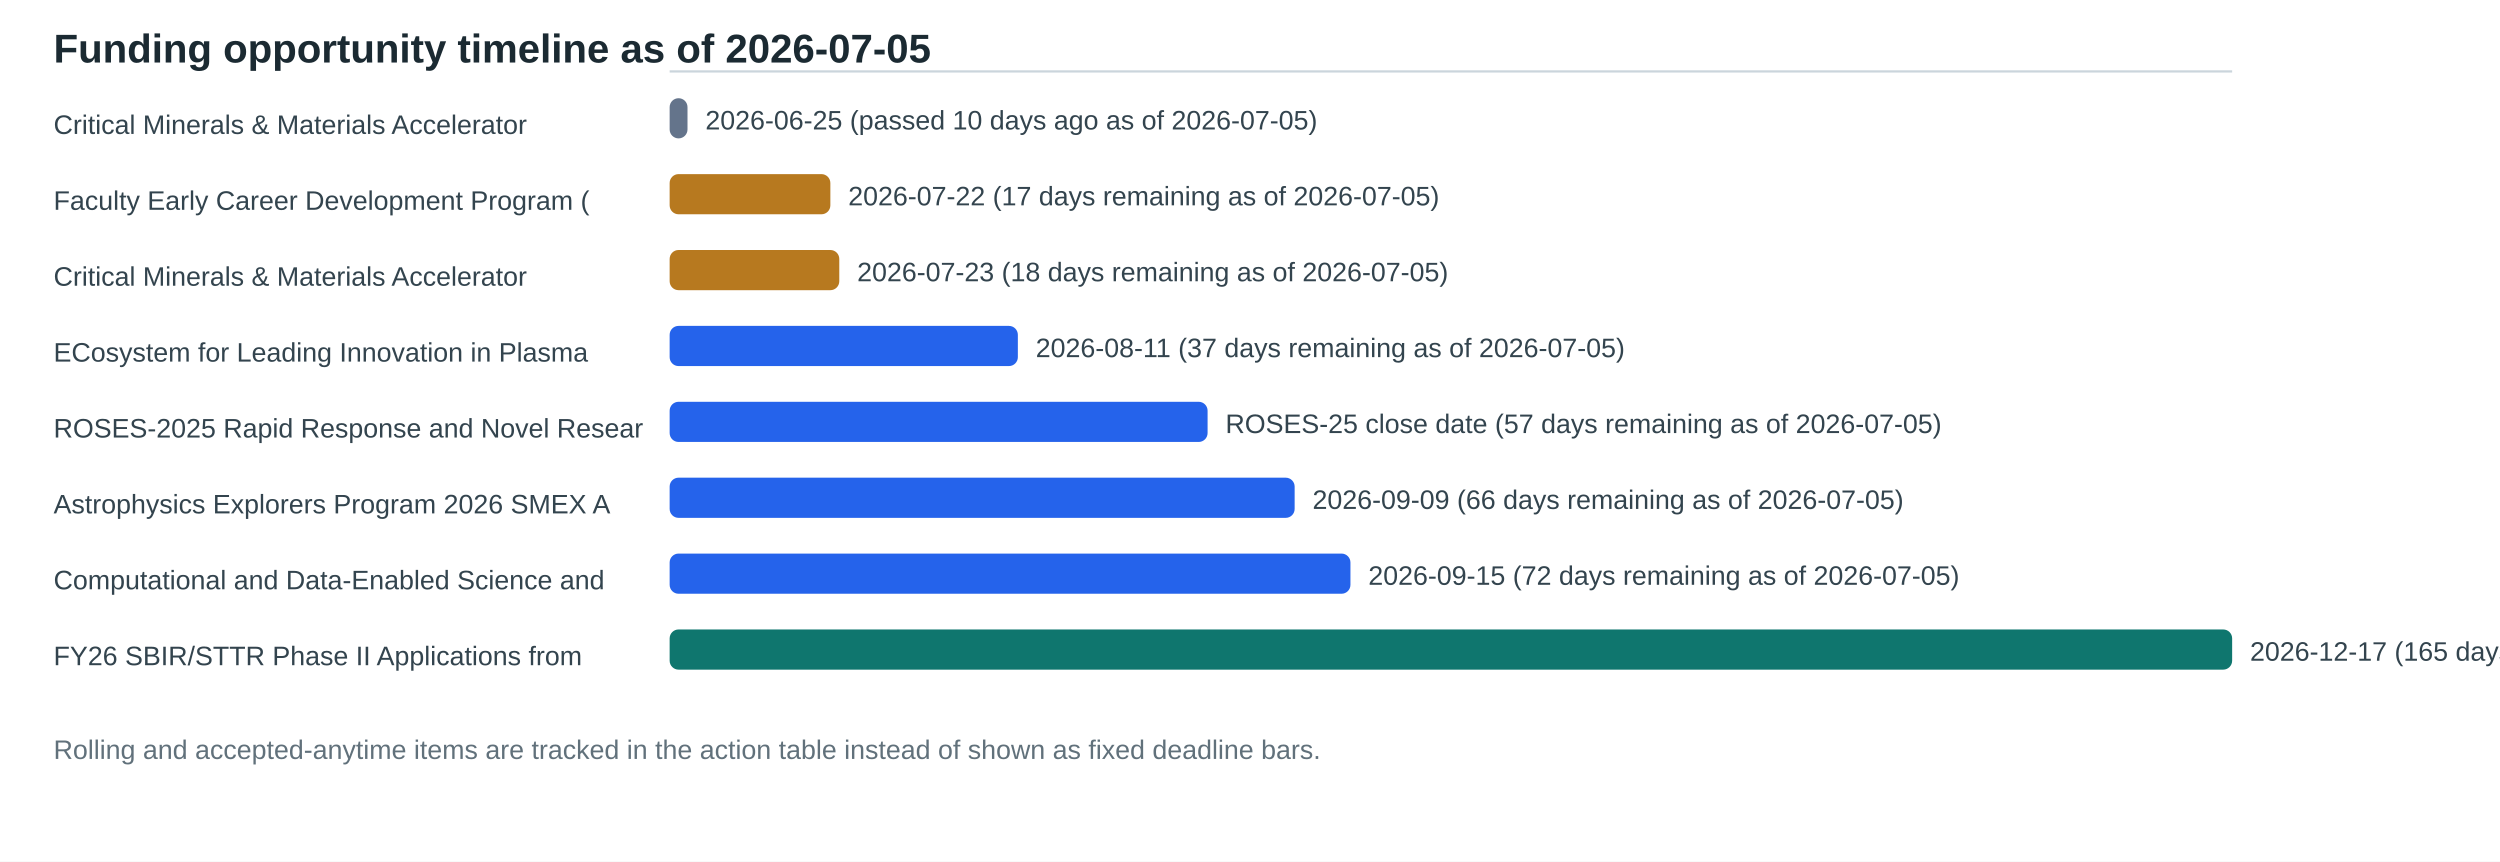
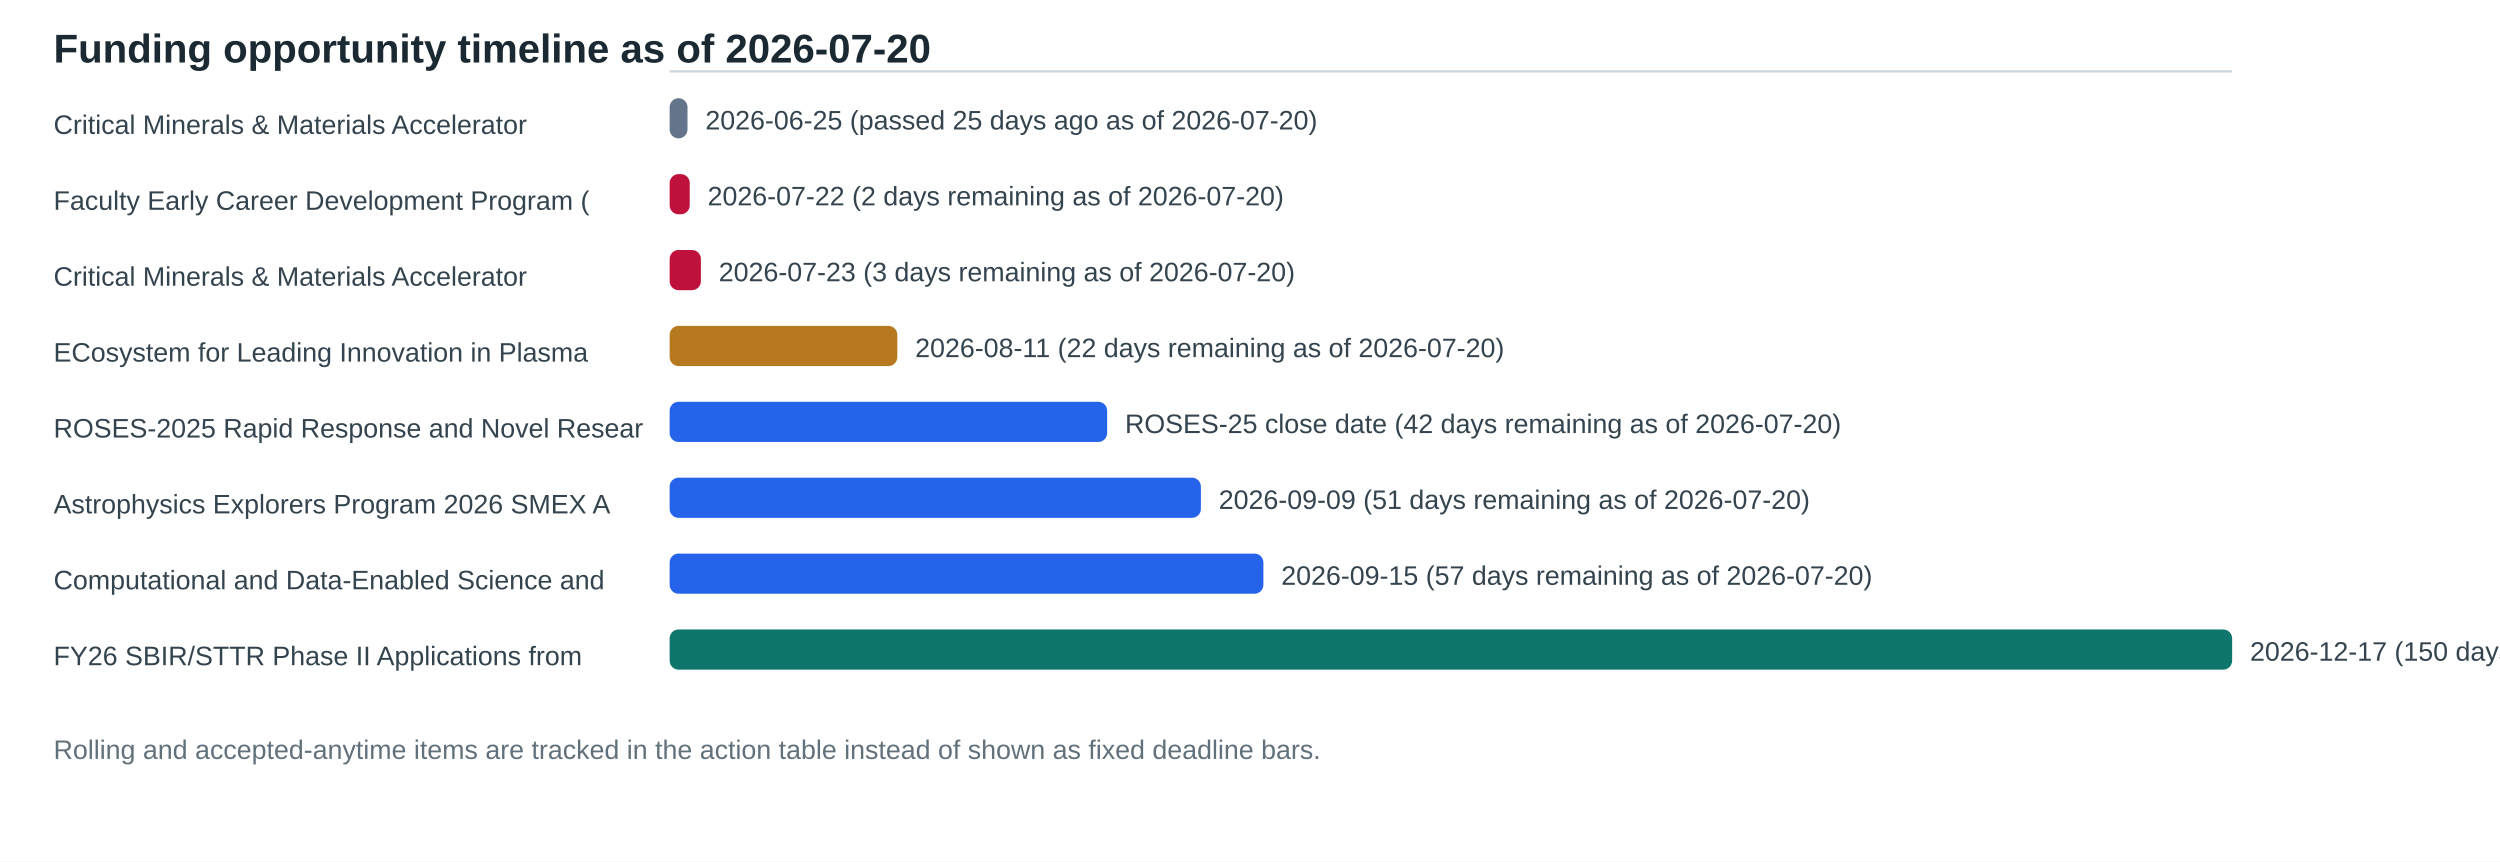
<svg xmlns="http://www.w3.org/2000/svg" width="1120" height="386" viewBox="0 0 1120 386" role="img" aria-label="Funding opportunity timeline">
  <rect width="100%" height="100%" fill="#ffffff" />
-   <text x="24" y="28" font-family="Arial, sans-serif" font-size="18" font-weight="700" fill="#1b2a32">Funding opportunity timeline as of 2026-07-05</text>
+   <text x="24" y="28" font-family="Arial, sans-serif" font-size="18" font-weight="700" fill="#1b2a32">Funding opportunity timeline as of 2026-07-20</text>
  <line x1="300" y1="32" x2="1000" y2="32" stroke="#cbd5dc" stroke-width="1" />
  <text x="24" y="60" font-family="Arial, sans-serif" font-size="12" fill="#33444e">Critical Minerals &amp; Materials Accelerator </text>
  <rect x="300" y="44" width="8" height="18" rx="4" fill="#64748b" />
-   <text x="316" y="58" font-family="Arial, sans-serif" font-size="12" fill="#33444e">2026-06-25 (passed 10 days ago as of 2026-07-05)</text>
+   <text x="316" y="58" font-family="Arial, sans-serif" font-size="12" fill="#33444e">2026-06-25 (passed 25 days ago as of 2026-07-20)</text>
  <text x="24" y="94" font-family="Arial, sans-serif" font-size="12" fill="#33444e">Faculty Early Career Development Program (</text>
-   <rect x="300" y="78" width="72" height="18" rx="4" fill="#b7791f" />
-   <text x="380" y="92" font-family="Arial, sans-serif" font-size="12" fill="#33444e">2026-07-22 (17 days remaining as of 2026-07-05)</text>
+   <rect x="300" y="78" width="9" height="18" rx="4" fill="#be123c" />
+   <text x="317" y="92" font-family="Arial, sans-serif" font-size="12" fill="#33444e">2026-07-22 (2 days remaining as of 2026-07-20)</text>
  <text x="24" y="128" font-family="Arial, sans-serif" font-size="12" fill="#33444e">Critical Minerals &amp; Materials Accelerator </text>
-   <rect x="300" y="112" width="76" height="18" rx="4" fill="#b7791f" />
-   <text x="384" y="126" font-family="Arial, sans-serif" font-size="12" fill="#33444e">2026-07-23 (18 days remaining as of 2026-07-05)</text>
+   <rect x="300" y="112" width="14" height="18" rx="4" fill="#be123c" />
+   <text x="322" y="126" font-family="Arial, sans-serif" font-size="12" fill="#33444e">2026-07-23 (3 days remaining as of 2026-07-20)</text>
  <text x="24" y="162" font-family="Arial, sans-serif" font-size="12" fill="#33444e">ECosystem for Leading Innovation in Plasma</text>
-   <rect x="300" y="146" width="156" height="18" rx="4" fill="#2563eb" />
-   <text x="464" y="160" font-family="Arial, sans-serif" font-size="12" fill="#33444e">2026-08-11 (37 days remaining as of 2026-07-05)</text>
+   <rect x="300" y="146" width="102" height="18" rx="4" fill="#b7791f" />
+   <text x="410" y="160" font-family="Arial, sans-serif" font-size="12" fill="#33444e">2026-08-11 (22 days remaining as of 2026-07-20)</text>
  <text x="24" y="196" font-family="Arial, sans-serif" font-size="12" fill="#33444e">ROSES-2025 Rapid Response and Novel Resear</text>
-   <rect x="300" y="180" width="241" height="18" rx="4" fill="#2563eb" />
-   <text x="549" y="194" font-family="Arial, sans-serif" font-size="12" fill="#33444e">ROSES-25 close date (57 days remaining as of 2026-07-05)</text>
+   <rect x="300" y="180" width="196" height="18" rx="4" fill="#2563eb" />
+   <text x="504" y="194" font-family="Arial, sans-serif" font-size="12" fill="#33444e">ROSES-25 close date (42 days remaining as of 2026-07-20)</text>
  <text x="24" y="230" font-family="Arial, sans-serif" font-size="12" fill="#33444e">Astrophysics Explorers Program 2026 SMEX A</text>
-   <rect x="300" y="214" width="280" height="18" rx="4" fill="#2563eb" />
-   <text x="588" y="228" font-family="Arial, sans-serif" font-size="12" fill="#33444e">2026-09-09 (66 days remaining as of 2026-07-05)</text>
+   <rect x="300" y="214" width="238" height="18" rx="4" fill="#2563eb" />
+   <text x="546" y="228" font-family="Arial, sans-serif" font-size="12" fill="#33444e">2026-09-09 (51 days remaining as of 2026-07-20)</text>
  <text x="24" y="264" font-family="Arial, sans-serif" font-size="12" fill="#33444e">Computational and Data-Enabled Science and</text>
-   <rect x="300" y="248" width="305" height="18" rx="4" fill="#2563eb" />
-   <text x="613" y="262" font-family="Arial, sans-serif" font-size="12" fill="#33444e">2026-09-15 (72 days remaining as of 2026-07-05)</text>
+   <rect x="300" y="248" width="266" height="18" rx="4" fill="#2563eb" />
+   <text x="574" y="262" font-family="Arial, sans-serif" font-size="12" fill="#33444e">2026-09-15 (57 days remaining as of 2026-07-20)</text>
  <text x="24" y="298" font-family="Arial, sans-serif" font-size="12" fill="#33444e">FY26 SBIR/STTR Phase II Applications from </text>
  <rect x="300" y="282" width="700" height="18" rx="4" fill="#0f766e" />
-   <text x="1008" y="296" font-family="Arial, sans-serif" font-size="12" fill="#33444e">2026-12-17 (165 days remaining as of 2026-07-05)</text>
+   <text x="1008" y="296" font-family="Arial, sans-serif" font-size="12" fill="#33444e">2026-12-17 (150 days remaining as of 2026-07-20)</text>
  <text x="24" y="340" font-family="Arial, sans-serif" font-size="12" fill="#61717b">Rolling and accepted-anytime items are tracked in the action table instead of shown as fixed deadline bars.</text>
</svg>
